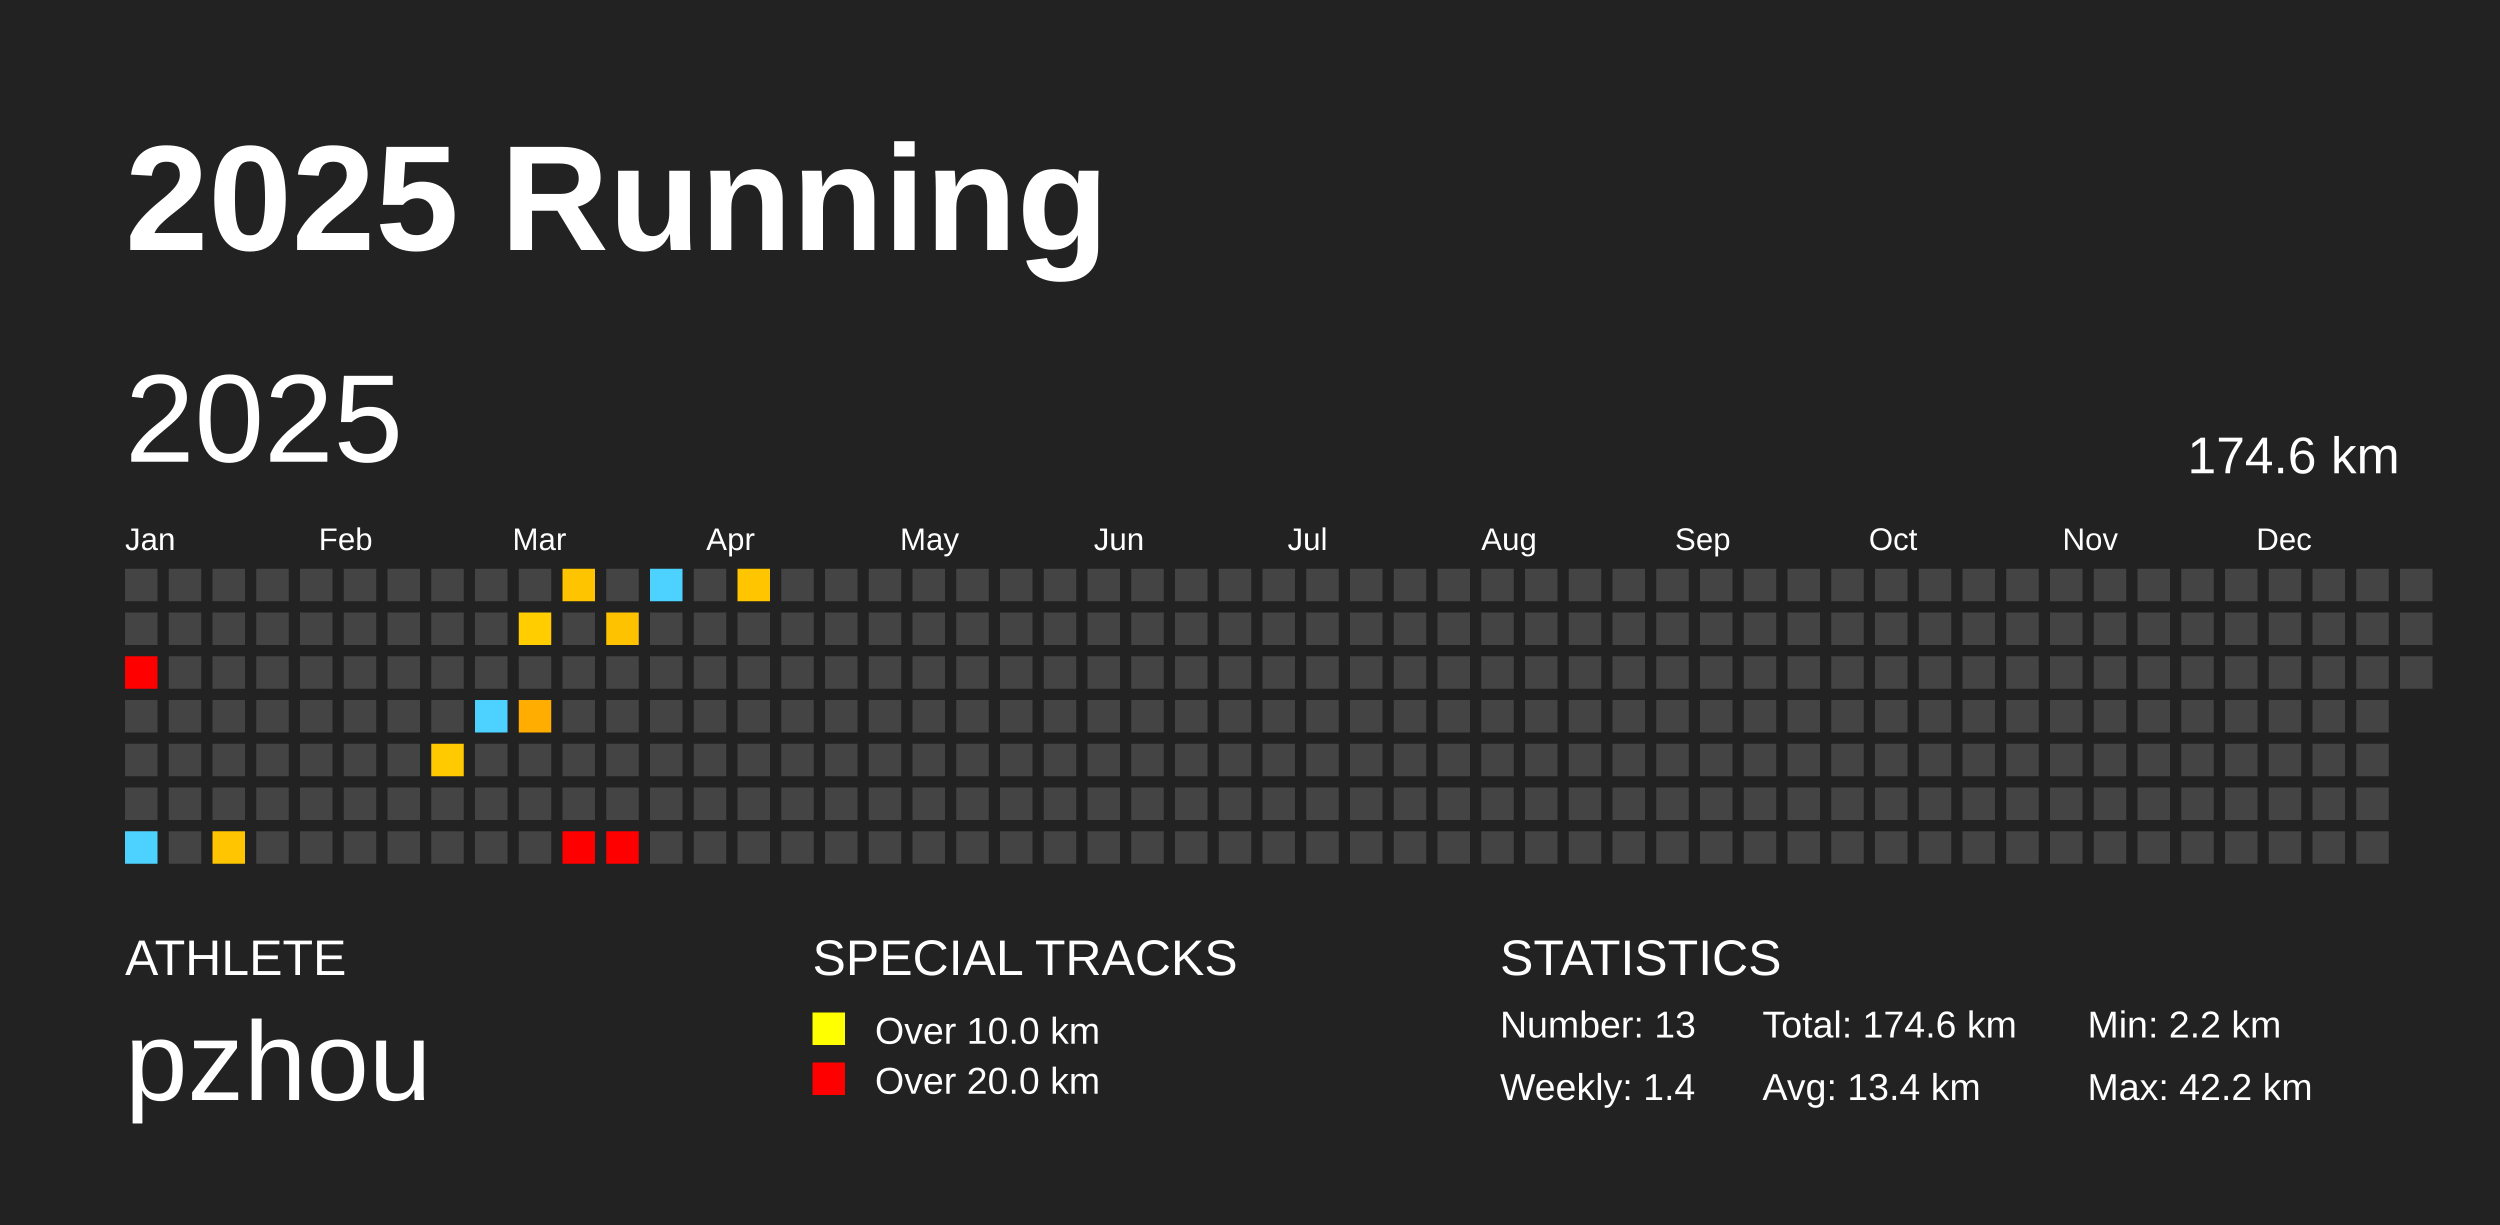
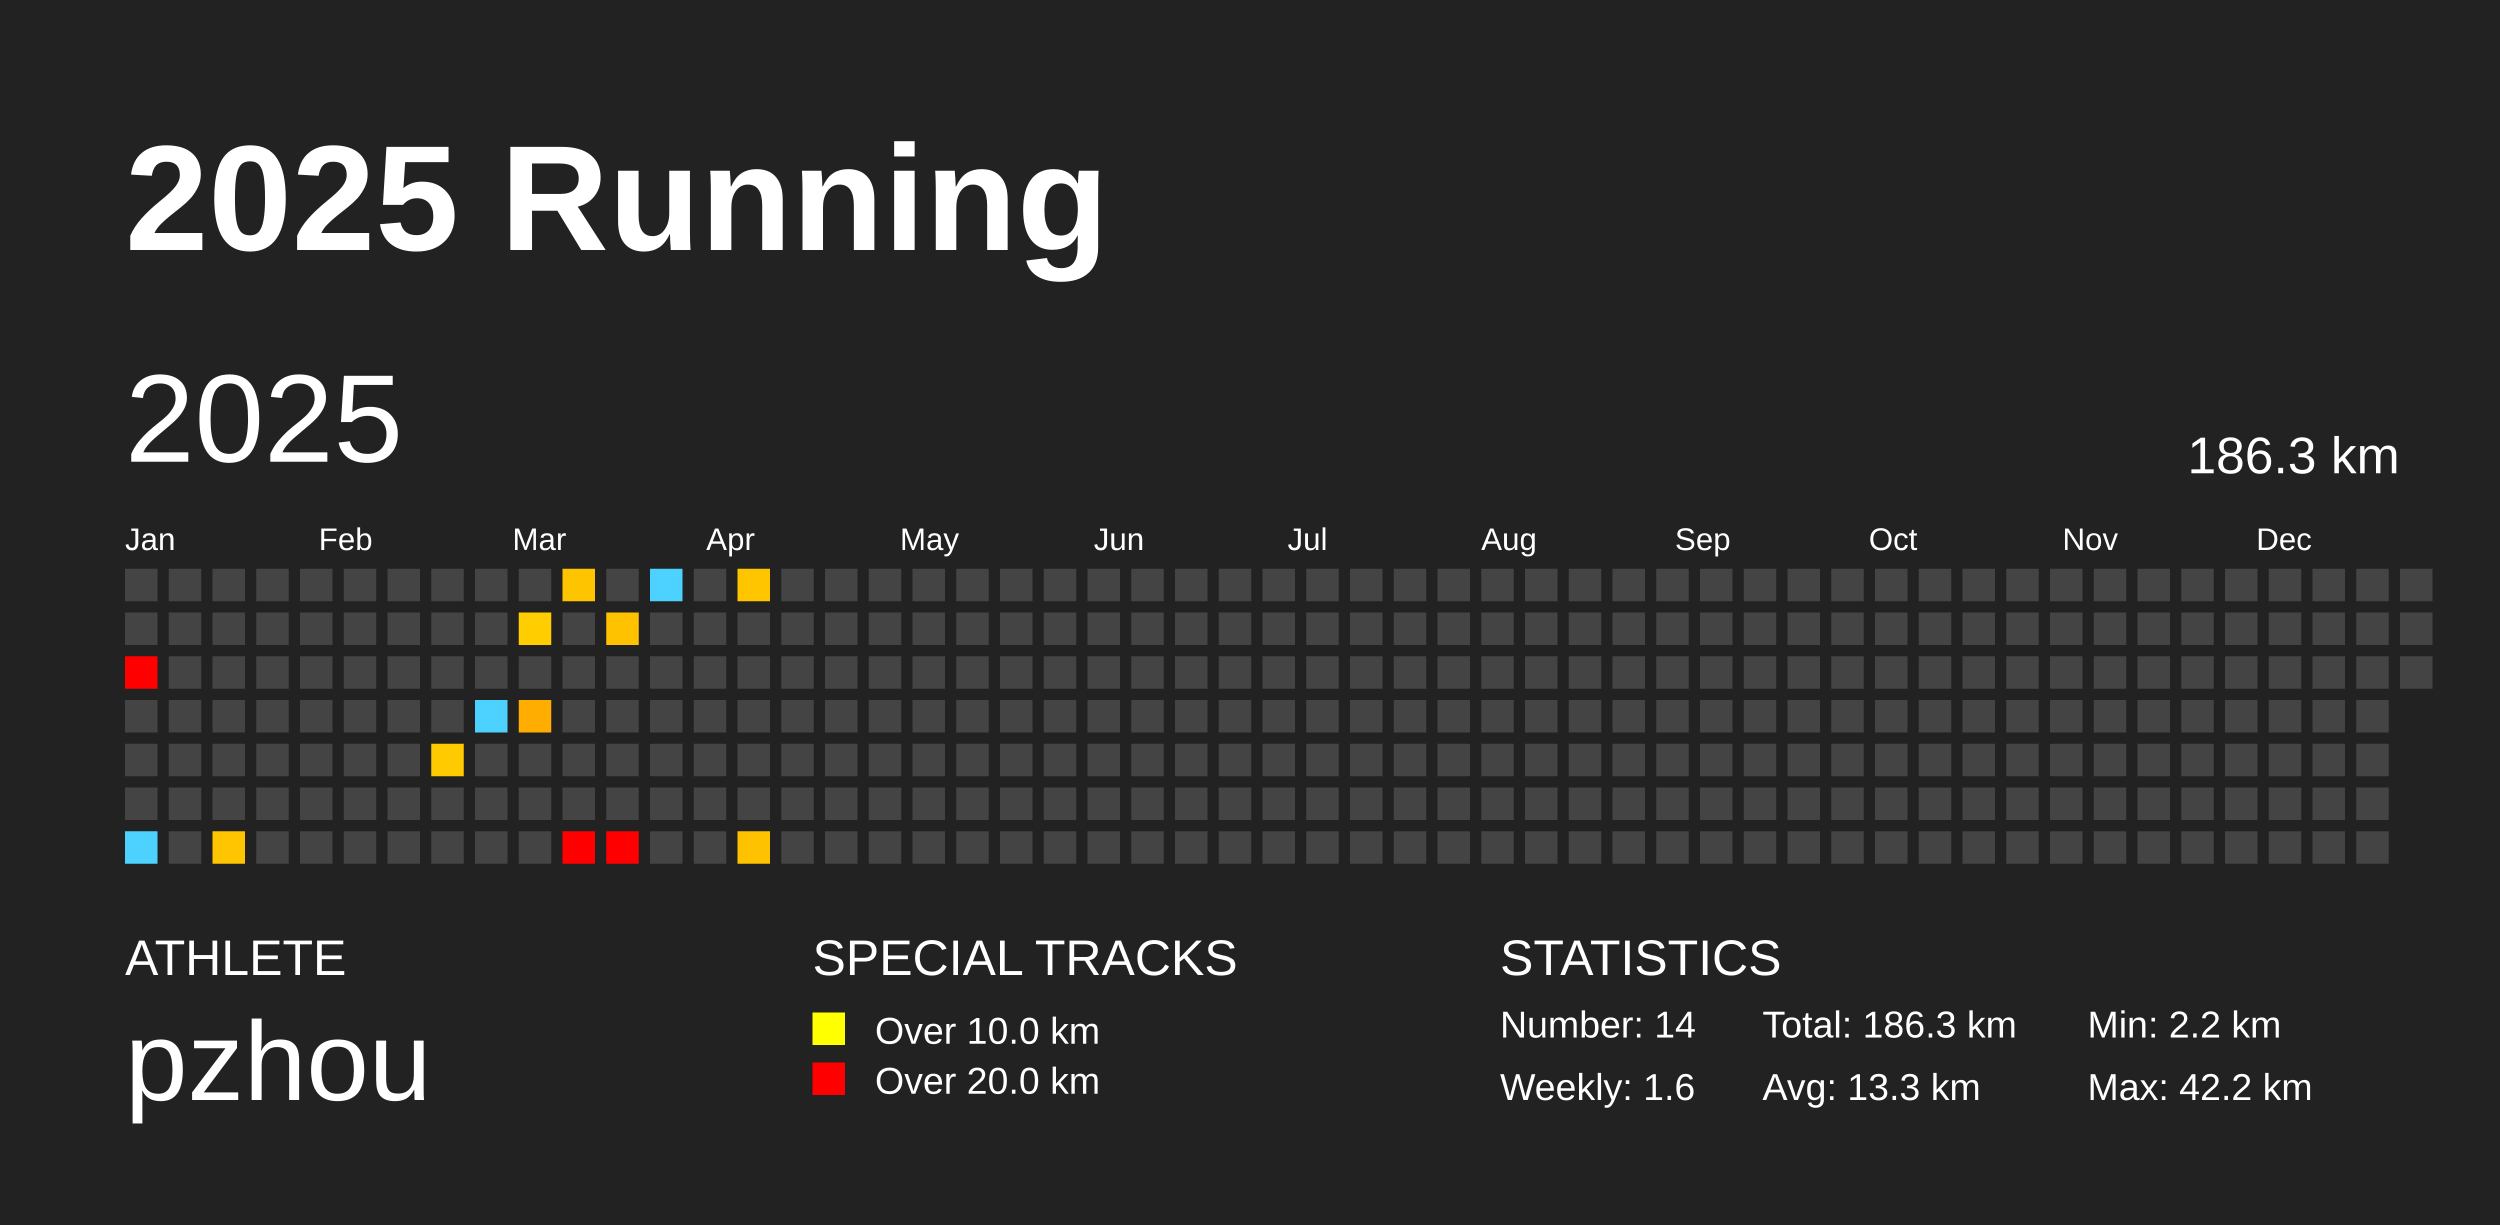
<svg xmlns="http://www.w3.org/2000/svg" baseProfile="full" height="98mm" version="1.1" viewBox="0,0,200,98" width="200mm">
  <defs />
  <rect fill="#222222" height="98" width="200" x="0" y="0" />
  <text fill="#FFFFFF" style="font-size:12px; font-family:Arial; font-weight:bold;" x="10" y="20">2025 Running</text>
  <text fill="#FFFFFF" style="font-size:4px; font-family:Arial" x="10" y="78">ATHLETE</text>
  <text fill="#FFFFFF" style="font-size:9px; font-family:Arial" x="10" y="88">pzhou</text>
  <text fill="#FFFFFF" style="font-size:4px; font-family:Arial" x="65" y="78">SPECIAL TRACKS</text>
  <rect fill="yellow" height="2.6" width="2.6" x="65" y="81" />
  <text fill="#FFFFFF" style="font-size:3px; font-family:Arial" x="70" y="83.5">Over 10.0 km</text>
  <rect fill="red" height="2.6" width="2.6" x="65" y="85" />
  <text fill="#FFFFFF" style="font-size:3px; font-family:Arial" x="70" y="87.5">Over 20.0 km</text>
  <text fill="#FFFFFF" style="font-size:4px; font-family:Arial" x="120" y="78">STATISTICS</text>
-   <text fill="#FFFFFF" style="font-size:3px; font-family:Arial" x="120" y="83">Number: 13</text>
-   <text fill="#FFFFFF" style="font-size:3px; font-family:Arial" x="120" y="88">Weekly: 1.4</text>
-   <text fill="#FFFFFF" style="font-size:3px; font-family:Arial" x="141" y="83">Total: 174.6 km</text>
-   <text fill="#FFFFFF" style="font-size:3px; font-family:Arial" x="141" y="88">Avg: 13.4 km</text>
+   <text fill="#FFFFFF" style="font-size:3px; font-family:Arial" x="120" y="83">Number: 14</text>
+   <text fill="#FFFFFF" style="font-size:3px; font-family:Arial" x="120" y="88">Weekly: 1.6</text>
+   <text fill="#FFFFFF" style="font-size:3px; font-family:Arial" x="141" y="83">Total: 186.3 km</text>
+   <text fill="#FFFFFF" style="font-size:3px; font-family:Arial" x="141" y="88">Avg: 13.3 km</text>
  <text fill="#FFFFFF" style="font-size:3px; font-family:Arial" x="167" y="83">Min: 2.2 km</text>
  <text fill="#FFFFFF" style="font-size:3px; font-family:Arial" x="167" y="88">Max: 42.2 km</text>
  <text dominant-baseline="hanging" fill="#FFFFFF" style="font-size:10.0px; font-family:Arial;" x="10" y="30">2025</text>
-   <text dominant-baseline="hanging" fill="#FFFFFF" style="font-size:4.125px; font-family:Arial;" x="175" y="35">174.6 km</text>
+   <text dominant-baseline="hanging" fill="#FFFFFF" style="font-size:4.125px; font-family:Arial;" x="175" y="35">186.3 km</text>
  <text fill="#FFFFFF" style="font-size:2.5px; font-family:Arial" x="10.0" y="44">Jan</text>
  <text fill="#FFFFFF" style="font-size:2.5px; font-family:Arial" x="25.5" y="44">Feb</text>
  <text fill="#FFFFFF" style="font-size:2.5px; font-family:Arial" x="41.0" y="44">Mar</text>
  <text fill="#FFFFFF" style="font-size:2.5px; font-family:Arial" x="56.5" y="44">Apr</text>
  <text fill="#FFFFFF" style="font-size:2.5px; font-family:Arial" x="72.0" y="44">May</text>
  <text fill="#FFFFFF" style="font-size:2.5px; font-family:Arial" x="87.5" y="44">Jun</text>
  <text fill="#FFFFFF" style="font-size:2.5px; font-family:Arial" x="103.0" y="44">Jul</text>
  <text fill="#FFFFFF" style="font-size:2.5px; font-family:Arial" x="118.5" y="44">Aug</text>
  <text fill="#FFFFFF" style="font-size:2.5px; font-family:Arial" x="134.0" y="44">Sep</text>
  <text fill="#FFFFFF" style="font-size:2.5px; font-family:Arial" x="149.5" y="44">Oct</text>
  <text fill="#FFFFFF" style="font-size:2.5px; font-family:Arial" x="165.0" y="44">Nov</text>
  <text fill="#FFFFFF" style="font-size:2.5px; font-family:Arial" x="180.5" y="44">Dec</text>
  <rect fill="#444444" height="2.6" width="2.6" x="10.0" y="45.5" />
  <rect fill="#444444" height="2.6" width="2.6" x="10.0" y="49.0" />
  <rect fill="red" height="2.6" width="2.6" x="10.0" y="52.5" />
  <rect fill="#444444" height="2.6" width="2.6" x="10.0" y="56.0" />
  <rect fill="#444444" height="2.6" width="2.6" x="10.0" y="59.5" />
  <rect fill="#444444" height="2.6" width="2.6" x="10.0" y="63.0" />
  <rect fill="#4dd2ff" height="2.6" width="2.6" x="10.0" y="66.5" />
  <rect fill="#444444" height="2.6" width="2.6" x="13.5" y="45.5" />
  <rect fill="#444444" height="2.6" width="2.6" x="13.5" y="49.0" />
  <rect fill="#444444" height="2.6" width="2.6" x="13.5" y="52.5" />
  <rect fill="#444444" height="2.6" width="2.6" x="13.5" y="56.0" />
  <rect fill="#444444" height="2.6" width="2.6" x="13.5" y="59.5" />
  <rect fill="#444444" height="2.6" width="2.6" x="13.5" y="63.0" />
  <rect fill="#444444" height="2.6" width="2.6" x="13.5" y="66.5" />
  <rect fill="#444444" height="2.6" width="2.6" x="17.0" y="45.5" />
  <rect fill="#444444" height="2.6" width="2.6" x="17.0" y="49.0" />
  <rect fill="#444444" height="2.6" width="2.6" x="17.0" y="52.5" />
  <rect fill="#444444" height="2.6" width="2.6" x="17.0" y="56.0" />
  <rect fill="#444444" height="2.6" width="2.6" x="17.0" y="59.5" />
  <rect fill="#444444" height="2.6" width="2.6" x="17.0" y="63.0" />
  <rect fill="#ffc500" height="2.6" width="2.6" x="17.0" y="66.5" />
  <rect fill="#444444" height="2.6" width="2.6" x="20.5" y="45.5" />
  <rect fill="#444444" height="2.6" width="2.6" x="20.5" y="49.0" />
  <rect fill="#444444" height="2.6" width="2.6" x="20.5" y="52.5" />
  <rect fill="#444444" height="2.6" width="2.6" x="20.5" y="56.0" />
  <rect fill="#444444" height="2.6" width="2.6" x="20.5" y="59.5" />
  <rect fill="#444444" height="2.6" width="2.6" x="20.5" y="63.0" />
  <rect fill="#444444" height="2.6" width="2.6" x="20.5" y="66.5" />
  <rect fill="#444444" height="2.6" width="2.6" x="24.0" y="45.5" />
  <rect fill="#444444" height="2.6" width="2.6" x="24.0" y="49.0" />
  <rect fill="#444444" height="2.6" width="2.6" x="24.0" y="52.5" />
  <rect fill="#444444" height="2.6" width="2.6" x="24.0" y="56.0" />
  <rect fill="#444444" height="2.6" width="2.6" x="24.0" y="59.5" />
  <rect fill="#444444" height="2.6" width="2.6" x="24.0" y="63.0" />
  <rect fill="#444444" height="2.6" width="2.6" x="24.0" y="66.5" />
  <rect fill="#444444" height="2.6" width="2.6" x="27.5" y="45.5" />
  <rect fill="#444444" height="2.6" width="2.6" x="27.5" y="49.0" />
  <rect fill="#444444" height="2.6" width="2.6" x="27.5" y="52.5" />
  <rect fill="#444444" height="2.6" width="2.6" x="27.5" y="56.0" />
  <rect fill="#444444" height="2.6" width="2.6" x="27.5" y="59.5" />
  <rect fill="#444444" height="2.6" width="2.6" x="27.5" y="63.0" />
  <rect fill="#444444" height="2.6" width="2.6" x="27.5" y="66.5" />
  <rect fill="#444444" height="2.6" width="2.6" x="31.0" y="45.5" />
  <rect fill="#444444" height="2.6" width="2.6" x="31.0" y="49.0" />
  <rect fill="#444444" height="2.6" width="2.6" x="31.0" y="52.5" />
  <rect fill="#444444" height="2.6" width="2.6" x="31.0" y="56.0" />
  <rect fill="#444444" height="2.6" width="2.6" x="31.0" y="59.5" />
  <rect fill="#444444" height="2.6" width="2.6" x="31.0" y="63.0" />
  <rect fill="#444444" height="2.6" width="2.6" x="31.0" y="66.5" />
  <rect fill="#444444" height="2.6" width="2.6" x="34.5" y="45.5" />
  <rect fill="#444444" height="2.6" width="2.6" x="34.5" y="49.0" />
  <rect fill="#444444" height="2.6" width="2.6" x="34.5" y="52.5" />
  <rect fill="#444444" height="2.6" width="2.6" x="34.5" y="56.0" />
  <rect fill="#ffcb00" height="2.6" width="2.6" x="34.5" y="59.5" />
  <rect fill="#444444" height="2.6" width="2.6" x="34.5" y="63.0" />
  <rect fill="#444444" height="2.6" width="2.6" x="34.5" y="66.5" />
  <rect fill="#444444" height="2.6" width="2.6" x="38.0" y="45.5" />
  <rect fill="#444444" height="2.6" width="2.6" x="38.0" y="49.0" />
  <rect fill="#444444" height="2.6" width="2.6" x="38.0" y="52.5" />
  <rect fill="#4dd2ff" height="2.6" width="2.6" x="38.0" y="56.0" />
  <rect fill="#444444" height="2.6" width="2.6" x="38.0" y="59.5" />
  <rect fill="#444444" height="2.6" width="2.6" x="38.0" y="63.0" />
  <rect fill="#444444" height="2.6" width="2.6" x="38.0" y="66.5" />
  <rect fill="#444444" height="2.6" width="2.6" x="41.5" y="45.5" />
  <rect fill="#ffcd00" height="2.6" width="2.6" x="41.5" y="49.0" />
  <rect fill="#444444" height="2.6" width="2.6" x="41.5" y="52.5" />
  <rect fill="#ffad00" height="2.6" width="2.6" x="41.5" y="56.0" />
  <rect fill="#444444" height="2.6" width="2.6" x="41.5" y="59.5" />
  <rect fill="#444444" height="2.6" width="2.6" x="41.5" y="63.0" />
  <rect fill="#444444" height="2.6" width="2.6" x="41.5" y="66.5" />
  <rect fill="#ffc400" height="2.6" width="2.6" x="45.0" y="45.5" />
  <rect fill="#444444" height="2.6" width="2.6" x="45.0" y="49.0" />
  <rect fill="#444444" height="2.6" width="2.6" x="45.0" y="52.5" />
  <rect fill="#444444" height="2.6" width="2.6" x="45.0" y="56.0" />
  <rect fill="#444444" height="2.6" width="2.6" x="45.0" y="59.5" />
  <rect fill="#444444" height="2.6" width="2.6" x="45.0" y="63.0" />
  <rect fill="red" height="2.6" width="2.6" x="45.0" y="66.5" />
  <rect fill="#444444" height="2.6" width="2.6" x="48.5" y="45.5" />
  <rect fill="#ffc200" height="2.6" width="2.6" x="48.5" y="49.0" />
  <rect fill="#444444" height="2.6" width="2.6" x="48.5" y="52.5" />
  <rect fill="#444444" height="2.6" width="2.6" x="48.5" y="56.0" />
  <rect fill="#444444" height="2.6" width="2.6" x="48.5" y="59.5" />
  <rect fill="#444444" height="2.6" width="2.6" x="48.5" y="63.0" />
  <rect fill="red" height="2.6" width="2.6" x="48.5" y="66.5" />
  <rect fill="#4dd2ff" height="2.6" width="2.6" x="52.0" y="45.5" />
  <rect fill="#444444" height="2.6" width="2.6" x="52.0" y="49.0" />
  <rect fill="#444444" height="2.6" width="2.6" x="52.0" y="52.5" />
  <rect fill="#444444" height="2.6" width="2.6" x="52.0" y="56.0" />
  <rect fill="#444444" height="2.6" width="2.6" x="52.0" y="59.5" />
  <rect fill="#444444" height="2.6" width="2.6" x="52.0" y="63.0" />
  <rect fill="#444444" height="2.6" width="2.6" x="52.0" y="66.5" />
  <rect fill="#444444" height="2.6" width="2.6" x="55.5" y="45.5" />
  <rect fill="#444444" height="2.6" width="2.6" x="55.5" y="49.0" />
  <rect fill="#444444" height="2.6" width="2.6" x="55.5" y="52.5" />
  <rect fill="#444444" height="2.6" width="2.6" x="55.5" y="56.0" />
  <rect fill="#444444" height="2.6" width="2.6" x="55.5" y="59.5" />
  <rect fill="#444444" height="2.6" width="2.6" x="55.5" y="63.0" />
  <rect fill="#444444" height="2.6" width="2.6" x="55.5" y="66.5" />
  <rect fill="#ffc600" height="2.6" width="2.6" x="59.0" y="45.5" />
  <rect fill="#444444" height="2.6" width="2.6" x="59.0" y="49.0" />
  <rect fill="#444444" height="2.6" width="2.6" x="59.0" y="52.5" />
  <rect fill="#444444" height="2.6" width="2.6" x="59.0" y="56.0" />
  <rect fill="#444444" height="2.6" width="2.6" x="59.0" y="59.5" />
  <rect fill="#444444" height="2.6" width="2.6" x="59.0" y="63.0" />
-   <rect fill="#444444" height="2.6" width="2.6" x="59.0" y="66.5" />
+   <rect fill="#ffc200" height="2.6" width="2.6" x="59.0" y="66.5" />
  <rect fill="#444444" height="2.6" width="2.6" x="62.5" y="45.5" />
  <rect fill="#444444" height="2.6" width="2.6" x="62.5" y="49.0" />
  <rect fill="#444444" height="2.6" width="2.6" x="62.5" y="52.5" />
  <rect fill="#444444" height="2.6" width="2.6" x="62.5" y="56.0" />
  <rect fill="#444444" height="2.6" width="2.6" x="62.5" y="59.5" />
  <rect fill="#444444" height="2.6" width="2.6" x="62.5" y="63.0" />
  <rect fill="#444444" height="2.6" width="2.6" x="62.5" y="66.5" />
  <rect fill="#444444" height="2.6" width="2.6" x="66.0" y="45.5" />
  <rect fill="#444444" height="2.6" width="2.6" x="66.0" y="49.0" />
  <rect fill="#444444" height="2.6" width="2.6" x="66.0" y="52.5" />
  <rect fill="#444444" height="2.6" width="2.6" x="66.0" y="56.0" />
  <rect fill="#444444" height="2.6" width="2.6" x="66.0" y="59.5" />
  <rect fill="#444444" height="2.6" width="2.6" x="66.0" y="63.0" />
  <rect fill="#444444" height="2.6" width="2.6" x="66.0" y="66.5" />
  <rect fill="#444444" height="2.6" width="2.6" x="69.5" y="45.5" />
  <rect fill="#444444" height="2.6" width="2.6" x="69.5" y="49.0" />
  <rect fill="#444444" height="2.6" width="2.6" x="69.5" y="52.5" />
  <rect fill="#444444" height="2.6" width="2.6" x="69.5" y="56.0" />
  <rect fill="#444444" height="2.6" width="2.6" x="69.5" y="59.5" />
  <rect fill="#444444" height="2.6" width="2.6" x="69.5" y="63.0" />
  <rect fill="#444444" height="2.6" width="2.6" x="69.5" y="66.5" />
  <rect fill="#444444" height="2.6" width="2.6" x="73.0" y="45.5" />
  <rect fill="#444444" height="2.6" width="2.6" x="73.0" y="49.0" />
  <rect fill="#444444" height="2.6" width="2.6" x="73.0" y="52.5" />
  <rect fill="#444444" height="2.6" width="2.6" x="73.0" y="56.0" />
  <rect fill="#444444" height="2.6" width="2.6" x="73.0" y="59.5" />
  <rect fill="#444444" height="2.6" width="2.6" x="73.0" y="63.0" />
  <rect fill="#444444" height="2.6" width="2.6" x="73.0" y="66.5" />
  <rect fill="#444444" height="2.6" width="2.6" x="76.5" y="45.5" />
  <rect fill="#444444" height="2.6" width="2.6" x="76.5" y="49.0" />
  <rect fill="#444444" height="2.6" width="2.6" x="76.5" y="52.5" />
  <rect fill="#444444" height="2.6" width="2.6" x="76.5" y="56.0" />
  <rect fill="#444444" height="2.6" width="2.6" x="76.5" y="59.5" />
  <rect fill="#444444" height="2.6" width="2.6" x="76.5" y="63.0" />
  <rect fill="#444444" height="2.6" width="2.6" x="76.5" y="66.5" />
  <rect fill="#444444" height="2.6" width="2.6" x="80.0" y="45.5" />
  <rect fill="#444444" height="2.6" width="2.6" x="80.0" y="49.0" />
  <rect fill="#444444" height="2.6" width="2.6" x="80.0" y="52.5" />
  <rect fill="#444444" height="2.6" width="2.6" x="80.0" y="56.0" />
  <rect fill="#444444" height="2.6" width="2.6" x="80.0" y="59.5" />
  <rect fill="#444444" height="2.6" width="2.6" x="80.0" y="63.0" />
  <rect fill="#444444" height="2.6" width="2.6" x="80.0" y="66.5" />
  <rect fill="#444444" height="2.6" width="2.6" x="83.5" y="45.5" />
  <rect fill="#444444" height="2.6" width="2.6" x="83.5" y="49.0" />
  <rect fill="#444444" height="2.6" width="2.6" x="83.5" y="52.5" />
  <rect fill="#444444" height="2.6" width="2.6" x="83.5" y="56.0" />
  <rect fill="#444444" height="2.6" width="2.6" x="83.5" y="59.5" />
  <rect fill="#444444" height="2.6" width="2.6" x="83.5" y="63.0" />
  <rect fill="#444444" height="2.6" width="2.6" x="83.5" y="66.5" />
  <rect fill="#444444" height="2.6" width="2.6" x="87.0" y="45.5" />
  <rect fill="#444444" height="2.6" width="2.6" x="87.0" y="49.0" />
  <rect fill="#444444" height="2.6" width="2.6" x="87.0" y="52.5" />
  <rect fill="#444444" height="2.6" width="2.6" x="87.0" y="56.0" />
  <rect fill="#444444" height="2.6" width="2.6" x="87.0" y="59.5" />
  <rect fill="#444444" height="2.6" width="2.6" x="87.0" y="63.0" />
  <rect fill="#444444" height="2.6" width="2.6" x="87.0" y="66.5" />
  <rect fill="#444444" height="2.6" width="2.6" x="90.5" y="45.5" />
  <rect fill="#444444" height="2.6" width="2.6" x="90.5" y="49.0" />
  <rect fill="#444444" height="2.6" width="2.6" x="90.5" y="52.5" />
  <rect fill="#444444" height="2.6" width="2.6" x="90.5" y="56.0" />
  <rect fill="#444444" height="2.6" width="2.6" x="90.5" y="59.5" />
  <rect fill="#444444" height="2.6" width="2.6" x="90.5" y="63.0" />
  <rect fill="#444444" height="2.6" width="2.6" x="90.5" y="66.5" />
  <rect fill="#444444" height="2.6" width="2.6" x="94.0" y="45.5" />
  <rect fill="#444444" height="2.6" width="2.6" x="94.0" y="49.0" />
  <rect fill="#444444" height="2.6" width="2.6" x="94.0" y="52.5" />
  <rect fill="#444444" height="2.6" width="2.6" x="94.0" y="56.0" />
  <rect fill="#444444" height="2.6" width="2.6" x="94.0" y="59.5" />
  <rect fill="#444444" height="2.6" width="2.6" x="94.0" y="63.0" />
  <rect fill="#444444" height="2.6" width="2.6" x="94.0" y="66.5" />
  <rect fill="#444444" height="2.6" width="2.6" x="97.5" y="45.5" />
  <rect fill="#444444" height="2.6" width="2.6" x="97.5" y="49.0" />
  <rect fill="#444444" height="2.6" width="2.6" x="97.5" y="52.5" />
  <rect fill="#444444" height="2.6" width="2.6" x="97.5" y="56.0" />
  <rect fill="#444444" height="2.6" width="2.6" x="97.5" y="59.5" />
  <rect fill="#444444" height="2.6" width="2.6" x="97.5" y="63.0" />
  <rect fill="#444444" height="2.6" width="2.6" x="97.5" y="66.5" />
  <rect fill="#444444" height="2.6" width="2.6" x="101.0" y="45.5" />
  <rect fill="#444444" height="2.6" width="2.6" x="101.0" y="49.0" />
  <rect fill="#444444" height="2.6" width="2.6" x="101.0" y="52.5" />
  <rect fill="#444444" height="2.6" width="2.6" x="101.0" y="56.0" />
  <rect fill="#444444" height="2.6" width="2.6" x="101.0" y="59.5" />
  <rect fill="#444444" height="2.6" width="2.6" x="101.0" y="63.0" />
  <rect fill="#444444" height="2.6" width="2.6" x="101.0" y="66.5" />
  <rect fill="#444444" height="2.6" width="2.6" x="104.5" y="45.5" />
  <rect fill="#444444" height="2.6" width="2.6" x="104.5" y="49.0" />
  <rect fill="#444444" height="2.6" width="2.6" x="104.5" y="52.5" />
  <rect fill="#444444" height="2.6" width="2.6" x="104.5" y="56.0" />
  <rect fill="#444444" height="2.6" width="2.6" x="104.5" y="59.5" />
  <rect fill="#444444" height="2.6" width="2.6" x="104.5" y="63.0" />
  <rect fill="#444444" height="2.6" width="2.6" x="104.5" y="66.5" />
  <rect fill="#444444" height="2.6" width="2.6" x="108.0" y="45.5" />
  <rect fill="#444444" height="2.6" width="2.6" x="108.0" y="49.0" />
  <rect fill="#444444" height="2.6" width="2.6" x="108.0" y="52.5" />
  <rect fill="#444444" height="2.6" width="2.6" x="108.0" y="56.0" />
  <rect fill="#444444" height="2.6" width="2.6" x="108.0" y="59.5" />
  <rect fill="#444444" height="2.6" width="2.6" x="108.0" y="63.0" />
  <rect fill="#444444" height="2.6" width="2.6" x="108.0" y="66.5" />
  <rect fill="#444444" height="2.6" width="2.6" x="111.5" y="45.5" />
  <rect fill="#444444" height="2.6" width="2.6" x="111.5" y="49.0" />
  <rect fill="#444444" height="2.6" width="2.6" x="111.5" y="52.5" />
  <rect fill="#444444" height="2.6" width="2.6" x="111.5" y="56.0" />
  <rect fill="#444444" height="2.6" width="2.6" x="111.5" y="59.5" />
  <rect fill="#444444" height="2.6" width="2.6" x="111.5" y="63.0" />
  <rect fill="#444444" height="2.6" width="2.6" x="111.5" y="66.5" />
  <rect fill="#444444" height="2.6" width="2.6" x="115.0" y="45.5" />
  <rect fill="#444444" height="2.6" width="2.6" x="115.0" y="49.0" />
  <rect fill="#444444" height="2.6" width="2.6" x="115.0" y="52.5" />
  <rect fill="#444444" height="2.6" width="2.6" x="115.0" y="56.0" />
  <rect fill="#444444" height="2.6" width="2.6" x="115.0" y="59.5" />
  <rect fill="#444444" height="2.6" width="2.6" x="115.0" y="63.0" />
  <rect fill="#444444" height="2.6" width="2.6" x="115.0" y="66.5" />
  <rect fill="#444444" height="2.6" width="2.6" x="118.5" y="45.5" />
  <rect fill="#444444" height="2.6" width="2.6" x="118.5" y="49.0" />
  <rect fill="#444444" height="2.6" width="2.6" x="118.5" y="52.5" />
  <rect fill="#444444" height="2.6" width="2.6" x="118.5" y="56.0" />
  <rect fill="#444444" height="2.6" width="2.6" x="118.5" y="59.5" />
  <rect fill="#444444" height="2.6" width="2.6" x="118.5" y="63.0" />
  <rect fill="#444444" height="2.6" width="2.6" x="118.5" y="66.5" />
  <rect fill="#444444" height="2.6" width="2.6" x="122.0" y="45.5" />
  <rect fill="#444444" height="2.6" width="2.6" x="122.0" y="49.0" />
  <rect fill="#444444" height="2.6" width="2.6" x="122.0" y="52.5" />
  <rect fill="#444444" height="2.6" width="2.6" x="122.0" y="56.0" />
  <rect fill="#444444" height="2.6" width="2.6" x="122.0" y="59.5" />
  <rect fill="#444444" height="2.6" width="2.6" x="122.0" y="63.0" />
  <rect fill="#444444" height="2.6" width="2.6" x="122.0" y="66.5" />
  <rect fill="#444444" height="2.6" width="2.6" x="125.5" y="45.5" />
  <rect fill="#444444" height="2.6" width="2.6" x="125.5" y="49.0" />
  <rect fill="#444444" height="2.6" width="2.6" x="125.5" y="52.5" />
  <rect fill="#444444" height="2.6" width="2.6" x="125.5" y="56.0" />
  <rect fill="#444444" height="2.6" width="2.6" x="125.5" y="59.5" />
  <rect fill="#444444" height="2.6" width="2.6" x="125.5" y="63.0" />
  <rect fill="#444444" height="2.6" width="2.6" x="125.5" y="66.5" />
  <rect fill="#444444" height="2.6" width="2.6" x="129.0" y="45.5" />
  <rect fill="#444444" height="2.6" width="2.6" x="129.0" y="49.0" />
  <rect fill="#444444" height="2.6" width="2.6" x="129.0" y="52.5" />
  <rect fill="#444444" height="2.6" width="2.6" x="129.0" y="56.0" />
  <rect fill="#444444" height="2.6" width="2.6" x="129.0" y="59.5" />
  <rect fill="#444444" height="2.6" width="2.6" x="129.0" y="63.0" />
  <rect fill="#444444" height="2.6" width="2.6" x="129.0" y="66.5" />
  <rect fill="#444444" height="2.6" width="2.6" x="132.5" y="45.5" />
  <rect fill="#444444" height="2.6" width="2.6" x="132.5" y="49.0" />
  <rect fill="#444444" height="2.6" width="2.6" x="132.5" y="52.5" />
  <rect fill="#444444" height="2.6" width="2.6" x="132.5" y="56.0" />
  <rect fill="#444444" height="2.6" width="2.6" x="132.5" y="59.5" />
  <rect fill="#444444" height="2.6" width="2.6" x="132.5" y="63.0" />
  <rect fill="#444444" height="2.6" width="2.6" x="132.5" y="66.5" />
  <rect fill="#444444" height="2.6" width="2.6" x="136.0" y="45.5" />
  <rect fill="#444444" height="2.6" width="2.6" x="136.0" y="49.0" />
  <rect fill="#444444" height="2.6" width="2.6" x="136.0" y="52.5" />
  <rect fill="#444444" height="2.6" width="2.6" x="136.0" y="56.0" />
  <rect fill="#444444" height="2.6" width="2.6" x="136.0" y="59.5" />
  <rect fill="#444444" height="2.6" width="2.6" x="136.0" y="63.0" />
  <rect fill="#444444" height="2.6" width="2.6" x="136.0" y="66.5" />
  <rect fill="#444444" height="2.6" width="2.6" x="139.5" y="45.5" />
  <rect fill="#444444" height="2.6" width="2.6" x="139.5" y="49.0" />
  <rect fill="#444444" height="2.6" width="2.6" x="139.5" y="52.5" />
  <rect fill="#444444" height="2.6" width="2.6" x="139.5" y="56.0" />
  <rect fill="#444444" height="2.6" width="2.6" x="139.5" y="59.5" />
  <rect fill="#444444" height="2.6" width="2.6" x="139.5" y="63.0" />
  <rect fill="#444444" height="2.6" width="2.6" x="139.5" y="66.5" />
  <rect fill="#444444" height="2.6" width="2.6" x="143.0" y="45.5" />
  <rect fill="#444444" height="2.6" width="2.6" x="143.0" y="49.0" />
  <rect fill="#444444" height="2.6" width="2.6" x="143.0" y="52.5" />
  <rect fill="#444444" height="2.6" width="2.6" x="143.0" y="56.0" />
  <rect fill="#444444" height="2.6" width="2.6" x="143.0" y="59.5" />
  <rect fill="#444444" height="2.6" width="2.6" x="143.0" y="63.0" />
  <rect fill="#444444" height="2.6" width="2.6" x="143.0" y="66.5" />
  <rect fill="#444444" height="2.6" width="2.6" x="146.5" y="45.5" />
  <rect fill="#444444" height="2.6" width="2.6" x="146.5" y="49.0" />
  <rect fill="#444444" height="2.6" width="2.6" x="146.5" y="52.5" />
  <rect fill="#444444" height="2.6" width="2.6" x="146.5" y="56.0" />
  <rect fill="#444444" height="2.6" width="2.6" x="146.5" y="59.5" />
  <rect fill="#444444" height="2.6" width="2.6" x="146.5" y="63.0" />
  <rect fill="#444444" height="2.6" width="2.6" x="146.5" y="66.5" />
  <rect fill="#444444" height="2.6" width="2.6" x="150.0" y="45.5" />
  <rect fill="#444444" height="2.6" width="2.6" x="150.0" y="49.0" />
  <rect fill="#444444" height="2.6" width="2.6" x="150.0" y="52.5" />
  <rect fill="#444444" height="2.6" width="2.6" x="150.0" y="56.0" />
  <rect fill="#444444" height="2.6" width="2.6" x="150.0" y="59.5" />
  <rect fill="#444444" height="2.6" width="2.6" x="150.0" y="63.0" />
  <rect fill="#444444" height="2.6" width="2.6" x="150.0" y="66.5" />
  <rect fill="#444444" height="2.6" width="2.6" x="153.5" y="45.5" />
  <rect fill="#444444" height="2.6" width="2.6" x="153.5" y="49.0" />
  <rect fill="#444444" height="2.6" width="2.6" x="153.5" y="52.5" />
  <rect fill="#444444" height="2.6" width="2.6" x="153.5" y="56.0" />
  <rect fill="#444444" height="2.6" width="2.6" x="153.5" y="59.5" />
  <rect fill="#444444" height="2.6" width="2.6" x="153.5" y="63.0" />
  <rect fill="#444444" height="2.6" width="2.6" x="153.5" y="66.5" />
  <rect fill="#444444" height="2.6" width="2.6" x="157.0" y="45.5" />
  <rect fill="#444444" height="2.6" width="2.6" x="157.0" y="49.0" />
  <rect fill="#444444" height="2.6" width="2.6" x="157.0" y="52.5" />
  <rect fill="#444444" height="2.6" width="2.6" x="157.0" y="56.0" />
  <rect fill="#444444" height="2.6" width="2.6" x="157.0" y="59.5" />
  <rect fill="#444444" height="2.6" width="2.6" x="157.0" y="63.0" />
  <rect fill="#444444" height="2.6" width="2.6" x="157.0" y="66.5" />
  <rect fill="#444444" height="2.6" width="2.6" x="160.5" y="45.5" />
  <rect fill="#444444" height="2.6" width="2.6" x="160.5" y="49.0" />
  <rect fill="#444444" height="2.6" width="2.6" x="160.5" y="52.5" />
  <rect fill="#444444" height="2.6" width="2.6" x="160.5" y="56.0" />
  <rect fill="#444444" height="2.6" width="2.6" x="160.5" y="59.5" />
  <rect fill="#444444" height="2.6" width="2.6" x="160.5" y="63.0" />
  <rect fill="#444444" height="2.6" width="2.6" x="160.5" y="66.5" />
  <rect fill="#444444" height="2.6" width="2.6" x="164.0" y="45.5" />
  <rect fill="#444444" height="2.6" width="2.6" x="164.0" y="49.0" />
  <rect fill="#444444" height="2.6" width="2.6" x="164.0" y="52.5" />
  <rect fill="#444444" height="2.6" width="2.6" x="164.0" y="56.0" />
  <rect fill="#444444" height="2.6" width="2.6" x="164.0" y="59.5" />
  <rect fill="#444444" height="2.6" width="2.6" x="164.0" y="63.0" />
  <rect fill="#444444" height="2.6" width="2.6" x="164.0" y="66.5" />
  <rect fill="#444444" height="2.6" width="2.6" x="167.5" y="45.5" />
  <rect fill="#444444" height="2.6" width="2.6" x="167.5" y="49.0" />
  <rect fill="#444444" height="2.6" width="2.6" x="167.5" y="52.5" />
  <rect fill="#444444" height="2.6" width="2.6" x="167.5" y="56.0" />
  <rect fill="#444444" height="2.6" width="2.6" x="167.5" y="59.5" />
  <rect fill="#444444" height="2.6" width="2.6" x="167.5" y="63.0" />
  <rect fill="#444444" height="2.6" width="2.6" x="167.5" y="66.5" />
  <rect fill="#444444" height="2.6" width="2.6" x="171.0" y="45.5" />
  <rect fill="#444444" height="2.6" width="2.6" x="171.0" y="49.0" />
  <rect fill="#444444" height="2.6" width="2.6" x="171.0" y="52.5" />
  <rect fill="#444444" height="2.6" width="2.6" x="171.0" y="56.0" />
  <rect fill="#444444" height="2.6" width="2.6" x="171.0" y="59.5" />
  <rect fill="#444444" height="2.6" width="2.6" x="171.0" y="63.0" />
  <rect fill="#444444" height="2.6" width="2.6" x="171.0" y="66.5" />
  <rect fill="#444444" height="2.6" width="2.6" x="174.5" y="45.5" />
  <rect fill="#444444" height="2.6" width="2.6" x="174.5" y="49.0" />
  <rect fill="#444444" height="2.6" width="2.6" x="174.5" y="52.5" />
  <rect fill="#444444" height="2.6" width="2.6" x="174.5" y="56.0" />
  <rect fill="#444444" height="2.6" width="2.6" x="174.5" y="59.5" />
  <rect fill="#444444" height="2.6" width="2.6" x="174.5" y="63.0" />
  <rect fill="#444444" height="2.6" width="2.6" x="174.5" y="66.5" />
  <rect fill="#444444" height="2.6" width="2.6" x="178.0" y="45.5" />
  <rect fill="#444444" height="2.6" width="2.6" x="178.0" y="49.0" />
  <rect fill="#444444" height="2.6" width="2.6" x="178.0" y="52.5" />
  <rect fill="#444444" height="2.6" width="2.6" x="178.0" y="56.0" />
  <rect fill="#444444" height="2.6" width="2.6" x="178.0" y="59.5" />
  <rect fill="#444444" height="2.6" width="2.6" x="178.0" y="63.0" />
  <rect fill="#444444" height="2.6" width="2.6" x="178.0" y="66.5" />
  <rect fill="#444444" height="2.6" width="2.6" x="181.5" y="45.5" />
  <rect fill="#444444" height="2.6" width="2.6" x="181.5" y="49.0" />
  <rect fill="#444444" height="2.6" width="2.6" x="181.5" y="52.5" />
  <rect fill="#444444" height="2.6" width="2.6" x="181.5" y="56.0" />
  <rect fill="#444444" height="2.6" width="2.6" x="181.5" y="59.5" />
  <rect fill="#444444" height="2.6" width="2.6" x="181.5" y="63.0" />
  <rect fill="#444444" height="2.6" width="2.6" x="181.5" y="66.5" />
  <rect fill="#444444" height="2.6" width="2.6" x="185.0" y="45.5" />
  <rect fill="#444444" height="2.6" width="2.6" x="185.0" y="49.0" />
  <rect fill="#444444" height="2.6" width="2.6" x="185.0" y="52.5" />
  <rect fill="#444444" height="2.6" width="2.6" x="185.0" y="56.0" />
  <rect fill="#444444" height="2.6" width="2.6" x="185.0" y="59.5" />
  <rect fill="#444444" height="2.6" width="2.6" x="185.0" y="63.0" />
  <rect fill="#444444" height="2.6" width="2.6" x="185.0" y="66.5" />
  <rect fill="#444444" height="2.6" width="2.6" x="188.5" y="45.5" />
  <rect fill="#444444" height="2.6" width="2.6" x="188.5" y="49.0" />
  <rect fill="#444444" height="2.6" width="2.6" x="188.5" y="52.5" />
  <rect fill="#444444" height="2.6" width="2.6" x="188.5" y="56.0" />
  <rect fill="#444444" height="2.6" width="2.6" x="188.5" y="59.5" />
  <rect fill="#444444" height="2.6" width="2.6" x="188.5" y="63.0" />
  <rect fill="#444444" height="2.6" width="2.6" x="188.5" y="66.5" />
  <rect fill="#444444" height="2.6" width="2.6" x="192.0" y="45.5" />
  <rect fill="#444444" height="2.6" width="2.6" x="192.0" y="49.0" />
  <rect fill="#444444" height="2.6" width="2.6" x="192.0" y="52.5" />
</svg>
